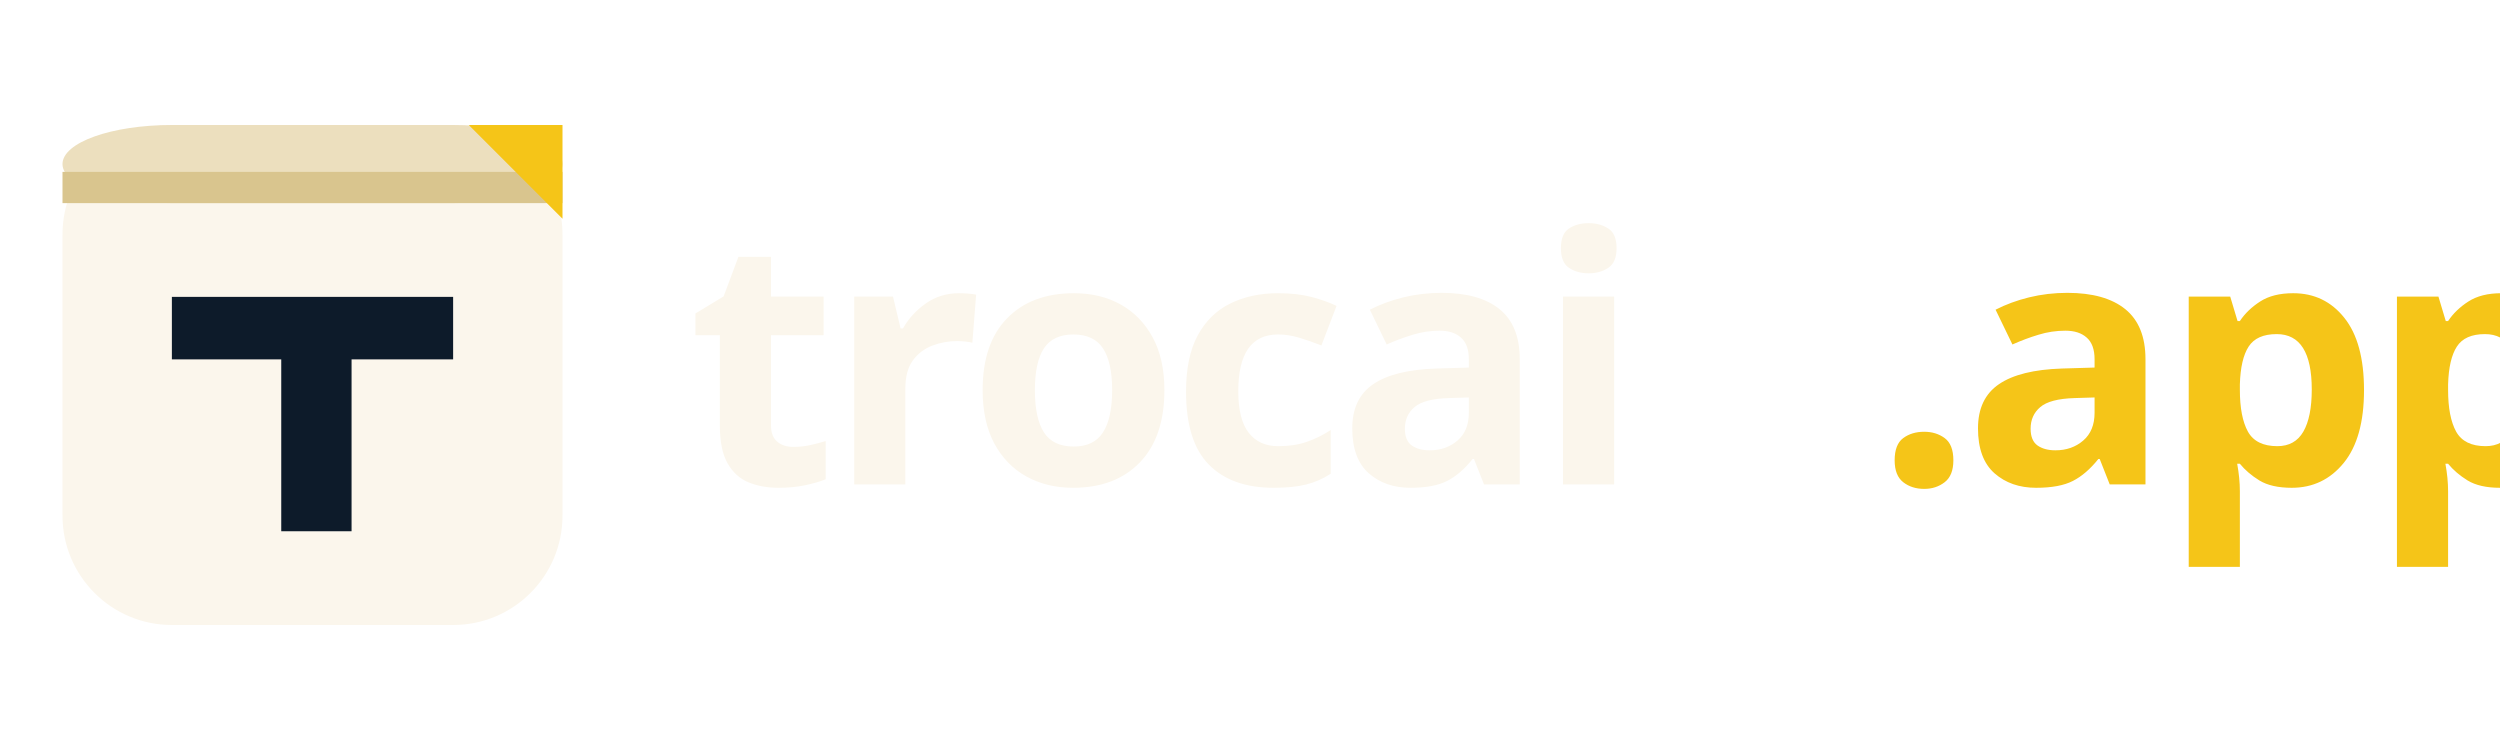
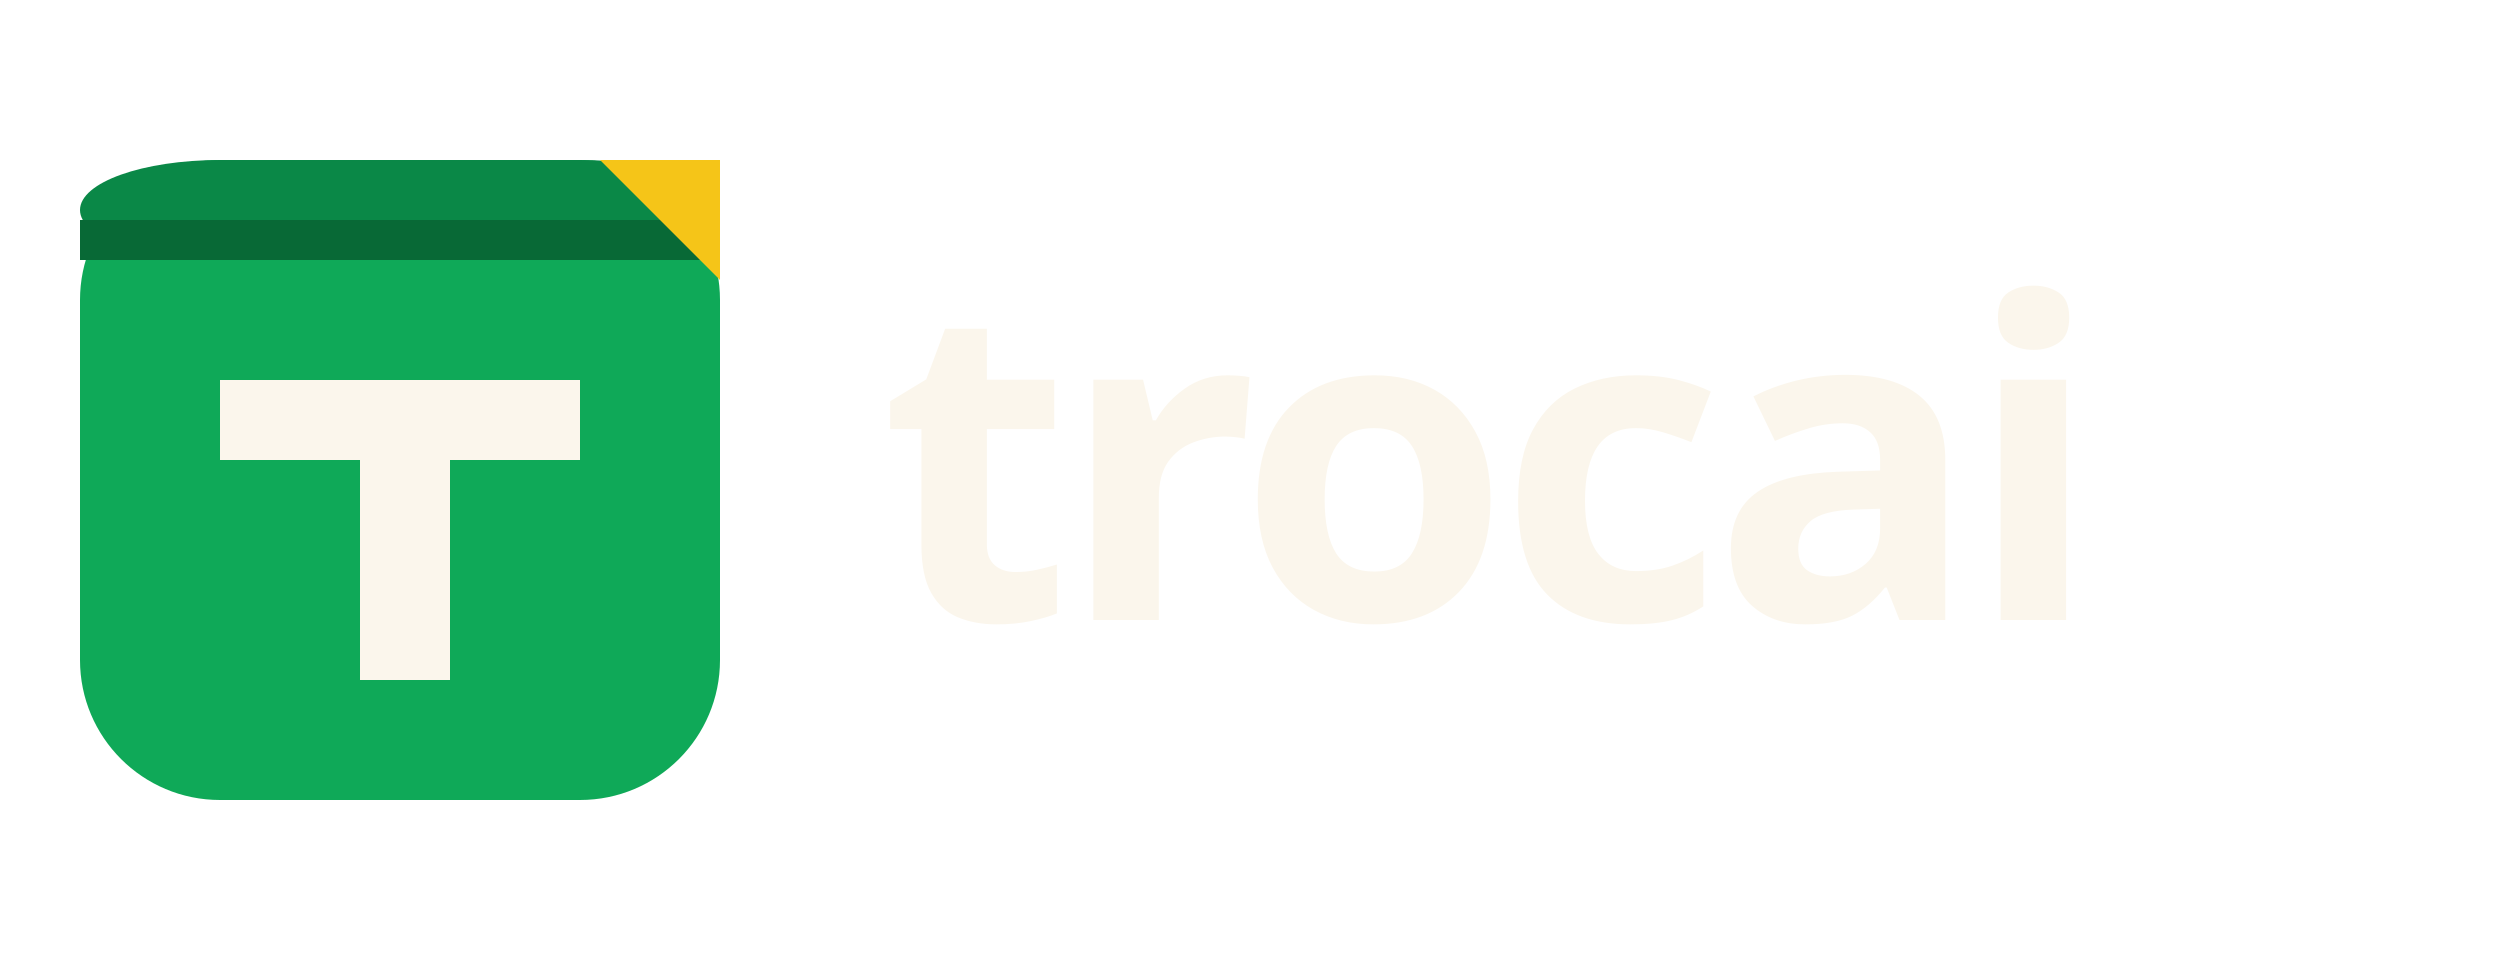
- <svg xmlns="http://www.w3.org/2000/svg" viewBox="0 0 320 96" fill="none">
-   <rect x="8" y="16" width="64" height="64" rx="14" fill="#FBF6EC" />
-   <rect x="8" y="16" width="64" height="10" rx="14" fill="#ECDFBE" />
-   <rect x="8" y="22" width="64" height="4" fill="#D9C58E" />
-   <path d="M22 38h36v8H45v22h-9V46H22z" fill="#0D1B2A" />
+ <svg xmlns="http://www.w3.org/2000/svg" viewBox="0 0 250 96" fill="none">
+   <rect x="8" y="16" width="64" height="64" rx="14" fill="#0FA958" />
+   <rect x="8" y="16" width="64" height="10" rx="14" fill="#0A8847" />
+   <rect x="8" y="22" width="64" height="4" fill="#086936" />
+   <path d="M22 38h36v8H45v22h-9V46H22z" fill="#FBF6EC" />
  <path d="M60 16h12v12z" fill="#F5C518" />
  <text x="88" y="62" font-family="Bricolage Grotesque, Arial Narrow, sans-serif" font-weight="800" font-size="44" letter-spacing="-1.2" fill="#FBF6EC">trocai</text>
-   <text x="240" y="62" font-family="Bricolage Grotesque, Arial Narrow, sans-serif" font-weight="800" font-size="44" letter-spacing="-1.2" fill="#F5C518">.app</text>
</svg>
